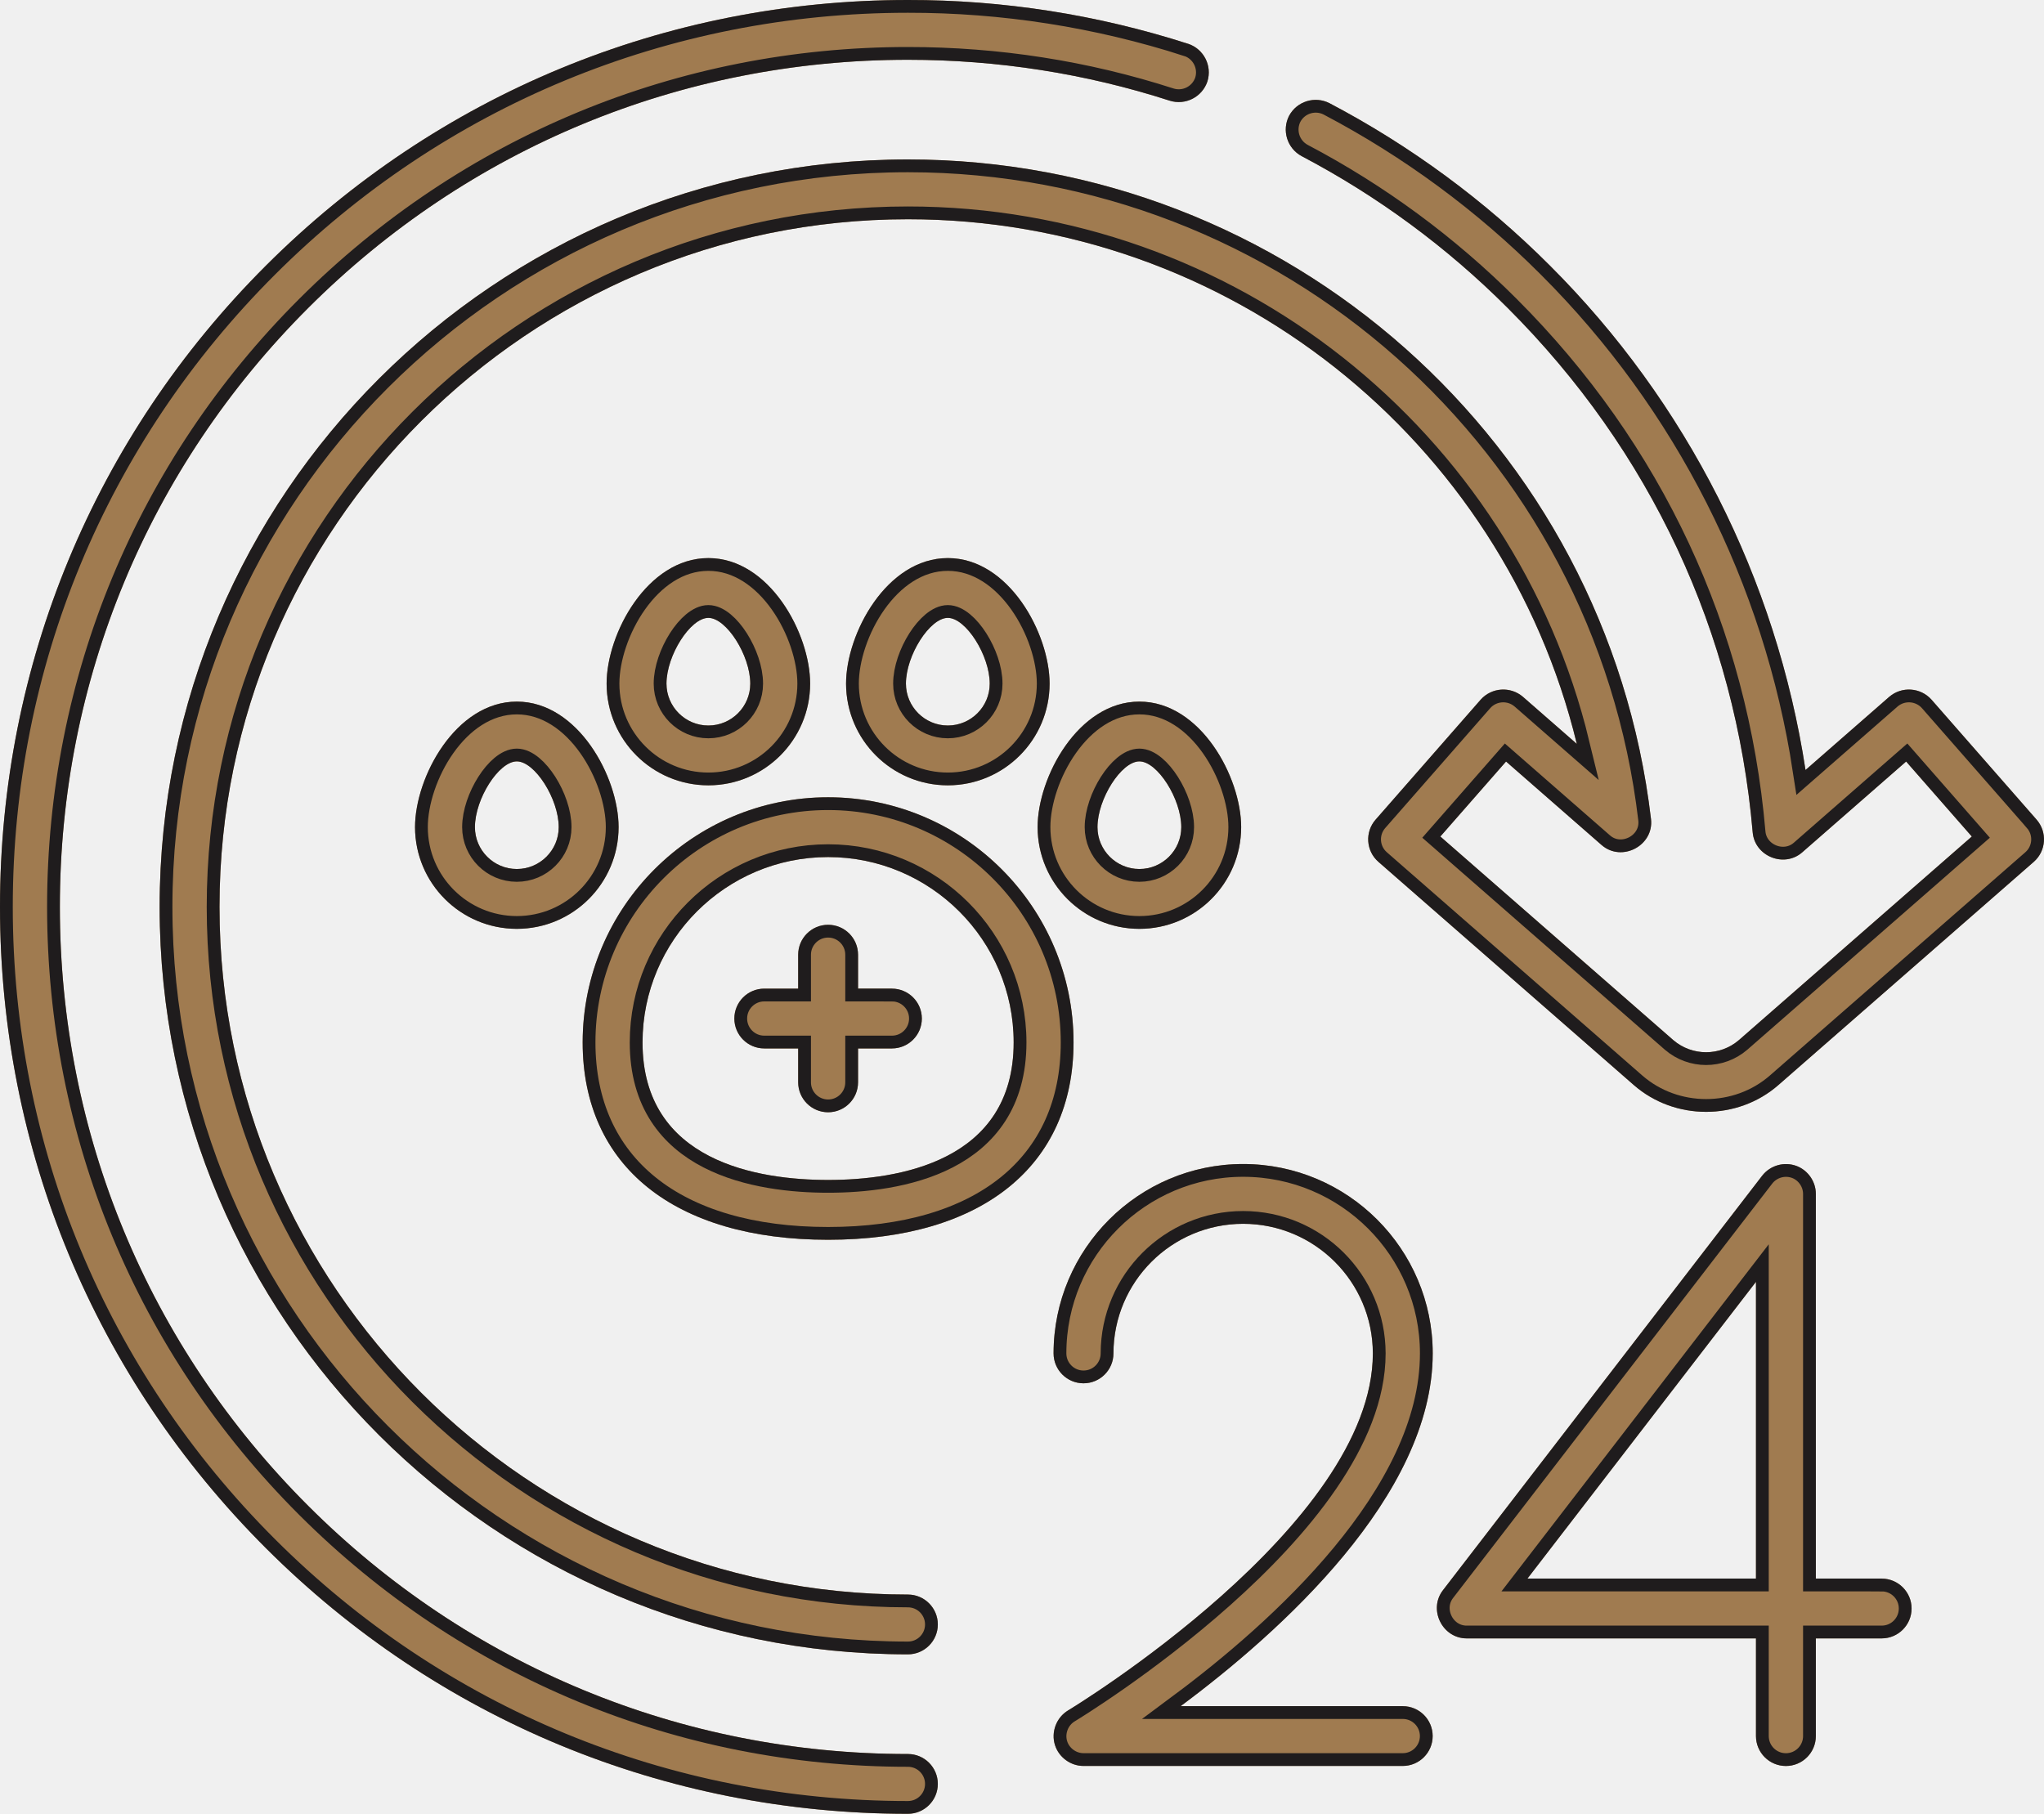
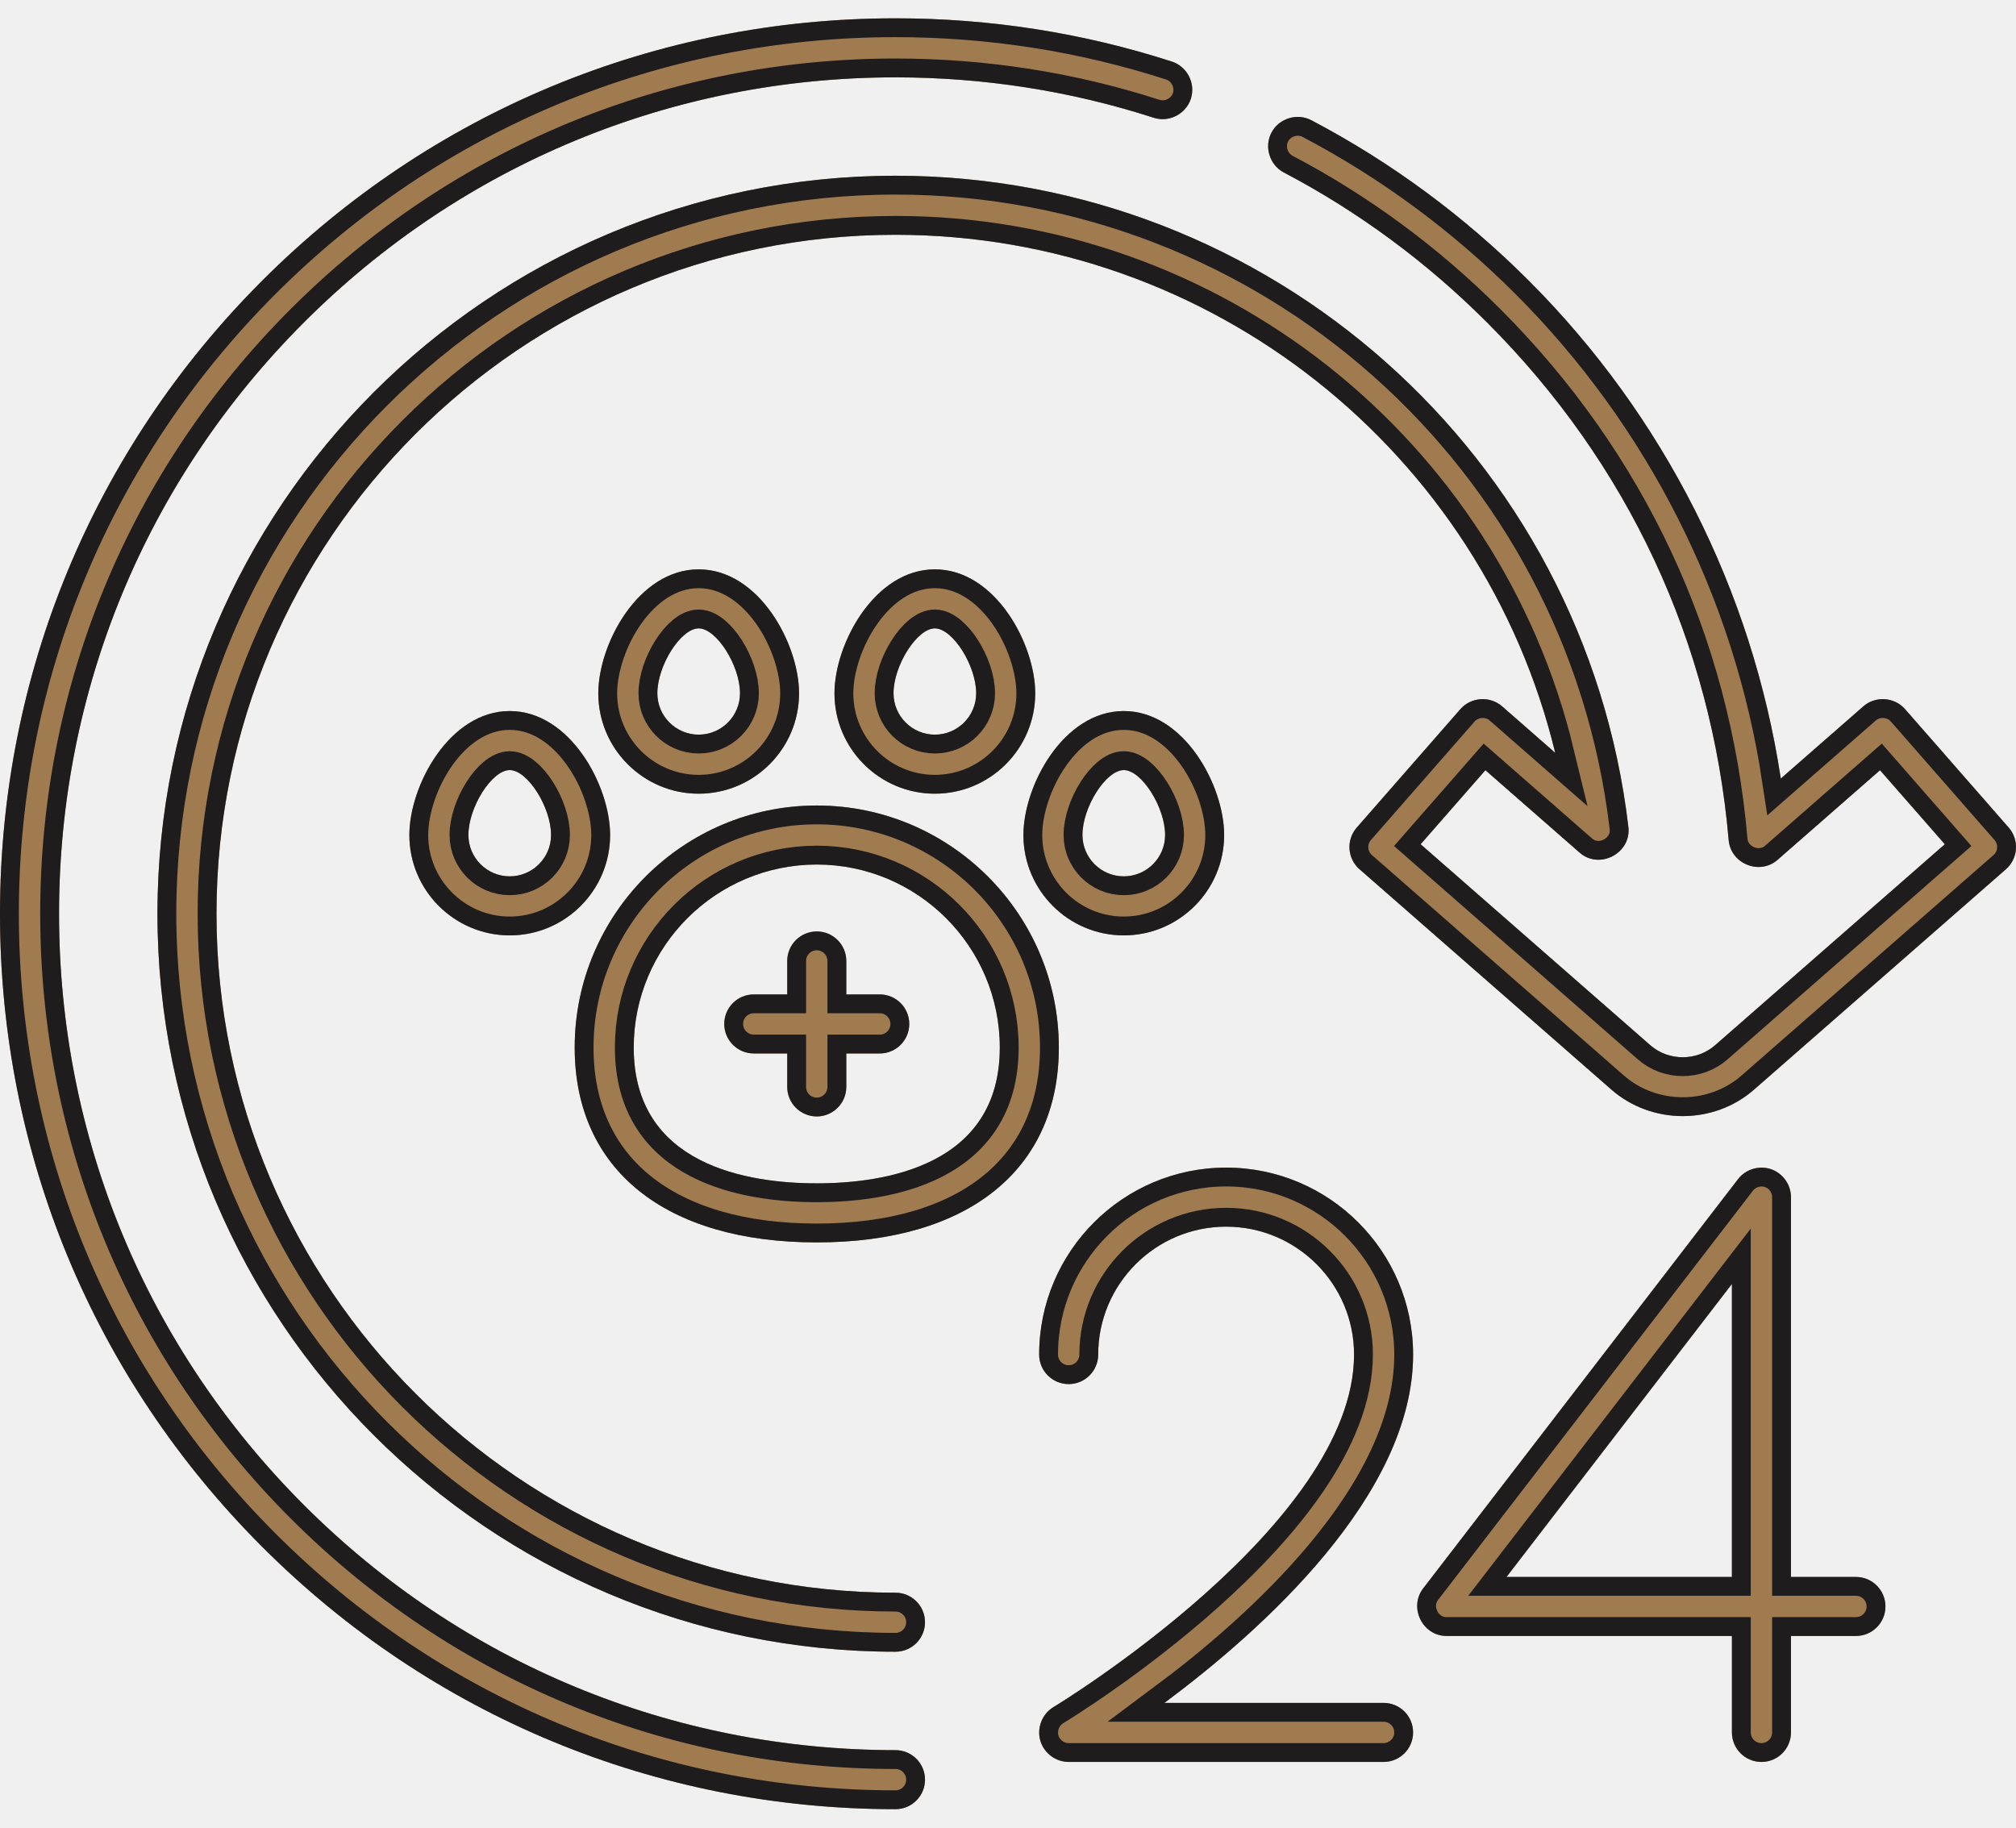
- <svg xmlns="http://www.w3.org/2000/svg" width="80" height="71" fill="none">
-   <mask id="a" fill="#fff">
-     <path d="M32.411 31.209c-5.297 0-9.606 4.305-9.606 9.596 0 4.837 3.591 7.725 9.606 7.725s9.606-2.888 9.606-7.725c0-5.291-4.309-9.596-9.606-9.596Zm0 14.98c-2.712 0-7.263-.7-7.263-5.384 0-4.001 3.258-7.256 7.263-7.256s7.263 3.255 7.263 7.256c0 4.684-4.55 5.384-7.263 5.384ZM27.725 21.846c-2.394 0-3.983 2.959-3.983 4.916a3.986 3.986 0 0 0 3.983 3.979 3.986 3.986 0 0 0 3.983-3.98c0-1.956-1.588-4.915-3.983-4.915Zm0 6.554c-.904 0-1.64-.735-1.64-1.639 0-1.107.935-2.575 1.64-2.575.705 0 1.64 1.468 1.64 2.575 0 .904-.735 1.639-1.64 1.639ZM37.097 21.846c-2.395 0-3.983 2.959-3.983 4.916a3.986 3.986 0 0 0 3.983 3.979 3.986 3.986 0 0 0 3.983-3.98c0-1.956-1.588-4.915-3.983-4.915Zm0 6.554c-.904 0-1.64-.735-1.64-1.639 0-1.107.935-2.575 1.64-2.575.705 0 1.64 1.468 1.64 2.575 0 .904-.736 1.639-1.64 1.639ZM44.594 27.464c-2.394 0-3.983 2.958-3.983 4.915a3.986 3.986 0 0 0 3.983 3.98 3.985 3.985 0 0 0 3.984-3.98c0-1.957-1.589-4.915-3.984-4.915Zm0 6.553c-.904 0-1.64-.735-1.64-1.638 0-1.107.935-2.575 1.64-2.575.706 0 1.64 1.468 1.64 2.575 0 .903-.735 1.638-1.64 1.638ZM20.228 27.464c-2.395 0-3.984 2.958-3.984 4.915a3.986 3.986 0 0 0 3.984 3.98 3.985 3.985 0 0 0 3.983-3.98c0-1.957-1.589-4.915-3.983-4.915Zm0 6.553c-.905 0-1.64-.735-1.64-1.638 0-1.107.934-2.575 1.64-2.575.705 0 1.64 1.468 1.64 2.575 0 .903-.736 1.638-1.64 1.638Z" />
-     <path d="M34.91 38.699h-1.327v-1.327a1.17 1.17 0 0 0-2.343 0V38.7h-1.328a1.17 1.17 0 1 0 0 2.34h1.328v1.327a1.17 1.17 0 0 0 2.343 0v-1.327h1.327a1.17 1.17 0 1 0 0-2.34Z" />
-     <path d="M46.502 1.715A35.638 35.638 0 0 0 35.535 0C26.043 0 17.12 3.693 10.408 10.398S0 26.018 0 35.5c0 9.482 3.696 18.397 10.408 25.102C17.12 67.307 26.043 71 35.535 71a1.17 1.17 0 1 0 0-2.34c-8.866 0-17.201-3.45-23.47-9.713-6.27-6.263-9.722-14.59-9.722-23.447s3.453-17.184 9.722-23.447C18.334 5.79 26.669 2.34 35.535 2.34c3.508 0 6.955.538 10.247 1.601a1.183 1.183 0 0 0 1.475-.753 1.181 1.181 0 0 0-.755-1.474Z" />
-     <path d="m79.71 32.084-4.114-4.697a1.184 1.184 0 0 0-1.653-.11l-3.277 2.864a35.492 35.492 0 0 0-10.004-19.744 35.635 35.635 0 0 0-8.626-6.357 1.183 1.183 0 0 0-1.582.492 1.181 1.181 0 0 0 .492 1.58 33.303 33.303 0 0 1 8.06 5.94c5.596 5.592 8.914 12.692 9.593 20.532.08.935 1.23 1.4 1.938.78l4.067-3.555 2.571 2.936-9.115 7.968a1.973 1.973 0 0 1-2.571 0l-9.116-7.968 2.572-2.936 3.739 3.268c.79.69 2.057.023 1.934-1.018C62.886 17.341 50.381 6.242 35.535 6.242 19.386 6.242 6.248 19.367 6.248 35.5s13.138 29.258 29.287 29.258a1.17 1.17 0 1 0 0-2.34c-14.857 0-26.944-12.076-26.944-26.918 0-14.843 12.087-26.918 26.944-26.918 12.555 0 23.289 8.628 26.18 20.538l-2.109-1.843a1.184 1.184 0 0 0-1.653.11l-4.114 4.698a1.17 1.17 0 0 0 .11 1.651l9.997 8.738c1.6 1.398 4.058 1.398 5.657 0l9.997-8.738a1.17 1.17 0 0 0 .11-1.651Z" />
-     <path d="M54.904 66.787h-8.696c3.873-2.88 9.867-8.236 9.867-13.81 0-4.087-3.328-7.412-7.42-7.412-4.09 0-7.419 3.325-7.419 7.412a1.17 1.17 0 0 0 2.343 0 5.08 5.08 0 0 1 5.077-5.072 5.08 5.08 0 0 1 5.076 5.072c0 6.739-11.808 13.905-11.927 13.976-.46.276-.676.847-.514 1.358.153.48.612.816 1.117.816h12.495a1.17 1.17 0 1 0 0-2.34ZM73.647 61.793H71.07V46.735c0-.48-.304-.922-.753-1.093a1.183 1.183 0 0 0-1.347.38L56.474 62.25c-.581.755-.023 1.884.929 1.884h11.324v3.823a1.17 1.17 0 0 0 2.343 0v-3.823h2.577a1.17 1.17 0 1 0 0-2.34Zm-4.92 0h-8.945l8.945-11.617v11.617Z" />
+ <svg xmlns="http://www.w3.org/2000/svg" width="107" height="97" viewBox="0 0 107 97" fill="none">
+   <mask id="path-1-inside-1_1_300" fill="white">
+     <path d="M43.35 42.755C36.265 42.755 30.502 48.519 30.502 55.603C30.502 62.078 35.305 65.945 43.35 65.945C51.395 65.945 56.198 62.078 56.198 55.603C56.198 48.519 50.434 42.755 43.35 42.755ZM43.35 62.81C39.722 62.81 33.635 61.874 33.635 55.603C33.635 50.246 37.993 45.888 43.35 45.888C48.706 45.888 53.065 50.246 53.065 55.603C53.065 61.874 46.978 62.81 43.35 62.81Z" />
+     <path d="M37.082 30.22C33.88 30.22 31.755 34.181 31.755 36.801C31.755 39.738 34.145 42.128 37.082 42.128C40.02 42.128 42.41 39.738 42.41 36.801C42.41 34.181 40.285 30.22 37.082 30.22ZM37.082 38.994C35.873 38.994 34.889 38.01 34.889 36.8C34.889 35.318 36.139 33.353 37.082 33.353C38.026 33.353 39.276 35.318 39.276 36.8C39.276 38.01 38.292 38.994 37.082 38.994Z" />
+     <path d="M49.617 30.22C46.415 30.22 44.29 34.181 44.29 36.801C44.29 39.738 46.68 42.128 49.617 42.128C52.555 42.128 54.945 39.738 54.945 36.801C54.945 34.181 52.82 30.22 49.617 30.22ZM49.617 38.994C48.408 38.994 47.424 38.01 47.424 36.8C47.424 35.318 48.674 33.353 49.617 33.353C50.56 33.353 51.811 35.318 51.811 36.8C51.811 38.01 50.827 38.994 49.617 38.994Z" />
+     <path d="M59.645 37.741C56.442 37.741 54.318 41.702 54.318 44.322C54.318 47.259 56.707 49.649 59.645 49.649C62.583 49.649 64.972 47.259 64.972 44.322C64.972 41.702 62.848 37.741 59.645 37.741ZM59.645 46.515C58.435 46.515 57.451 45.531 57.451 44.322C57.451 42.839 58.702 40.874 59.645 40.874C60.588 40.874 61.839 42.839 61.839 44.322C61.839 45.531 60.855 46.515 59.645 46.515Z" />
+     <path d="M27.054 37.741C23.852 37.741 21.727 41.702 21.727 44.322C21.727 47.259 24.117 49.649 27.054 49.649C29.992 49.649 32.382 47.259 32.382 44.322C32.382 41.702 30.257 37.741 27.054 37.741ZM27.054 46.515C25.845 46.515 24.861 45.531 24.861 44.322C24.861 42.839 26.111 40.874 27.054 40.874C27.997 40.874 29.248 42.839 29.248 44.322C29.248 45.531 28.264 46.515 27.054 46.515Z" />
+     <path d="M46.693 52.783H44.917V51.007C44.917 50.141 44.215 49.44 43.35 49.44C42.485 49.44 41.783 50.142 41.783 51.007V52.783H40.008C39.142 52.783 38.441 53.484 38.441 54.349C38.441 55.215 39.142 55.916 40.008 55.916H41.783V57.692C41.783 58.557 42.485 59.259 43.35 59.259C44.215 59.259 44.917 58.557 44.917 57.692V55.916H46.693C47.558 55.916 48.259 55.215 48.259 54.349C48.259 53.484 47.558 52.783 46.693 52.783Z" />
+     <path d="M62.197 3.268C57.482 1.744 52.547 0.972 47.528 0.972C34.833 0.972 22.897 5.916 13.92 14.893C4.944 23.869 0 35.805 0 48.5C0 61.195 4.944 73.13 13.921 82.108C22.898 91.085 34.833 96.028 47.528 96.028C48.394 96.028 49.095 95.327 49.095 94.462C49.095 93.596 48.394 92.895 47.528 92.895C35.67 92.895 24.522 88.277 16.137 79.892C7.752 71.507 3.134 60.358 3.134 48.5C3.134 36.642 7.752 25.494 16.137 17.108C24.522 8.723 35.67 4.106 47.528 4.106C52.22 4.106 56.83 4.827 61.233 6.25C62.046 6.514 62.943 6.053 63.206 5.241C63.469 4.428 63.009 3.53 62.197 3.268Z" />
+     <path d="M106.612 43.927L101.11 37.638C100.548 36.996 99.541 36.928 98.899 37.491L94.516 41.325C93.004 31.369 88.319 22.076 81.136 14.892C77.712 11.469 73.831 8.605 69.598 6.381C68.843 5.984 67.88 6.284 67.483 7.039C67.085 7.795 67.385 8.758 68.141 9.155C72.093 11.232 75.719 13.908 78.919 17.108C86.406 24.594 90.843 34.1 91.751 44.596C91.859 45.848 93.396 46.47 94.344 45.64L99.783 40.881L103.222 44.811L91.03 55.479C90.058 56.33 88.563 56.33 87.591 55.479L75.4 44.811L78.839 40.881L83.839 45.256C84.896 46.181 86.591 45.287 86.427 43.894C84.108 24.188 67.385 9.328 47.528 9.328C25.929 9.328 8.357 26.901 8.357 48.5C8.357 70.099 25.929 87.671 47.528 87.671C48.394 87.671 49.095 86.97 49.095 86.105C49.095 85.239 48.393 84.538 47.528 84.538C27.657 84.538 11.49 68.371 11.49 48.5C11.49 28.628 27.657 12.462 47.528 12.462C64.32 12.462 78.677 24.013 82.544 39.959L79.724 37.491C79.081 36.929 78.074 36.997 77.513 37.638L72.01 43.928C71.44 44.579 71.506 45.569 72.157 46.138L85.528 57.837C87.667 59.709 90.956 59.709 93.094 57.837L106.465 46.138C107.116 45.569 107.182 44.579 106.612 43.927Z" />
+     <path d="M73.433 90.387H61.803C66.984 86.532 75.001 79.362 75.001 71.898C75.001 66.427 70.549 61.975 65.077 61.975C59.605 61.975 55.154 66.427 55.154 71.898C55.154 72.764 55.855 73.465 56.72 73.465C57.586 73.465 58.287 72.764 58.287 71.898C58.287 68.154 61.333 65.109 65.077 65.109C68.821 65.109 71.867 68.154 71.867 71.898C71.867 80.921 56.073 90.515 55.914 90.61C55.299 90.979 55.01 91.744 55.227 92.428C55.431 93.072 56.046 93.521 56.72 93.521H73.433C74.299 93.521 75 92.819 75 91.954C75.001 91.089 74.299 90.387 73.433 90.387Z" />
+     <path d="M98.503 83.702H95.056V63.542C95.056 62.9 94.649 62.308 94.05 62.078C93.41 61.834 92.665 62.043 92.248 62.586L75.534 84.313C74.757 85.325 75.503 86.835 76.776 86.835H91.923V91.954C91.923 92.82 92.624 93.521 93.49 93.521C94.355 93.521 95.056 92.819 95.056 91.954V86.835H98.503C99.369 86.835 100.07 86.134 100.07 85.269C100.07 84.403 99.369 83.702 98.503 83.702ZM91.922 83.702H79.958L91.922 68.149V83.702Z" />
  </mask>
-   <path fill="#A07B50" d="M32.411 31.209c-5.297 0-9.606 4.305-9.606 9.596 0 4.837 3.591 7.725 9.606 7.725s9.606-2.888 9.606-7.725c0-5.291-4.309-9.596-9.606-9.596Zm0 14.98c-2.712 0-7.263-.7-7.263-5.384 0-4.001 3.258-7.256 7.263-7.256s7.263 3.255 7.263 7.256c0 4.684-4.55 5.384-7.263 5.384ZM27.725 21.846c-2.394 0-3.983 2.959-3.983 4.916a3.986 3.986 0 0 0 3.983 3.979 3.986 3.986 0 0 0 3.983-3.98c0-1.956-1.588-4.915-3.983-4.915Zm0 6.554c-.904 0-1.64-.735-1.64-1.639 0-1.107.935-2.575 1.64-2.575.705 0 1.64 1.468 1.64 2.575 0 .904-.735 1.639-1.64 1.639ZM37.097 21.846c-2.395 0-3.983 2.959-3.983 4.916a3.986 3.986 0 0 0 3.983 3.979 3.986 3.986 0 0 0 3.983-3.98c0-1.956-1.588-4.915-3.983-4.915Zm0 6.554c-.904 0-1.64-.735-1.64-1.639 0-1.107.935-2.575 1.64-2.575.705 0 1.64 1.468 1.64 2.575 0 .904-.736 1.639-1.64 1.639ZM44.594 27.464c-2.394 0-3.983 2.958-3.983 4.915a3.986 3.986 0 0 0 3.983 3.98 3.985 3.985 0 0 0 3.984-3.98c0-1.957-1.589-4.915-3.984-4.915Zm0 6.553c-.904 0-1.64-.735-1.64-1.638 0-1.107.935-2.575 1.64-2.575.706 0 1.64 1.468 1.64 2.575 0 .903-.735 1.638-1.64 1.638ZM20.228 27.464c-2.395 0-3.984 2.958-3.984 4.915a3.986 3.986 0 0 0 3.984 3.98 3.985 3.985 0 0 0 3.983-3.98c0-1.957-1.589-4.915-3.983-4.915Zm0 6.553c-.905 0-1.64-.735-1.64-1.638 0-1.107.934-2.575 1.64-2.575.705 0 1.64 1.468 1.64 2.575 0 .903-.736 1.638-1.64 1.638Z" />
-   <path fill="#A07B50" d="M34.91 38.699h-1.327v-1.327a1.17 1.17 0 0 0-2.343 0V38.7h-1.328a1.17 1.17 0 1 0 0 2.34h1.328v1.327a1.17 1.17 0 0 0 2.343 0v-1.327h1.327a1.17 1.17 0 1 0 0-2.34Z" />
-   <path fill="#A07B50" d="M46.502 1.715A35.638 35.638 0 0 0 35.535 0C26.043 0 17.12 3.693 10.408 10.398S0 26.018 0 35.5c0 9.482 3.696 18.397 10.408 25.102C17.12 67.307 26.043 71 35.535 71a1.17 1.17 0 1 0 0-2.34c-8.866 0-17.201-3.45-23.47-9.713-6.27-6.263-9.722-14.59-9.722-23.447s3.453-17.184 9.722-23.447C18.334 5.79 26.669 2.34 35.535 2.34c3.508 0 6.955.538 10.247 1.601a1.183 1.183 0 0 0 1.475-.753 1.181 1.181 0 0 0-.755-1.474Z" />
-   <path fill="#A07B50" d="m79.71 32.084-4.114-4.697a1.184 1.184 0 0 0-1.653-.11l-3.277 2.864a35.492 35.492 0 0 0-10.004-19.744 35.635 35.635 0 0 0-8.626-6.357 1.183 1.183 0 0 0-1.582.492 1.181 1.181 0 0 0 .492 1.58 33.303 33.303 0 0 1 8.06 5.94c5.596 5.592 8.914 12.692 9.593 20.532.08.935 1.23 1.4 1.938.78l4.067-3.555 2.571 2.936-9.115 7.968a1.973 1.973 0 0 1-2.571 0l-9.116-7.968 2.572-2.936 3.739 3.268c.79.69 2.057.023 1.934-1.018C62.886 17.341 50.381 6.242 35.535 6.242 19.386 6.242 6.248 19.367 6.248 35.5s13.138 29.258 29.287 29.258a1.17 1.17 0 1 0 0-2.34c-14.857 0-26.944-12.076-26.944-26.918 0-14.843 12.087-26.918 26.944-26.918 12.555 0 23.289 8.628 26.18 20.538l-2.109-1.843a1.184 1.184 0 0 0-1.653.11l-4.114 4.698a1.17 1.17 0 0 0 .11 1.651l9.997 8.738c1.6 1.398 4.058 1.398 5.657 0l9.997-8.738a1.17 1.17 0 0 0 .11-1.651Z" />
-   <path fill="#A07B50" d="M54.904 66.787h-8.696c3.873-2.88 9.867-8.236 9.867-13.81 0-4.087-3.328-7.412-7.42-7.412-4.09 0-7.419 3.325-7.419 7.412a1.17 1.17 0 0 0 2.343 0 5.08 5.08 0 0 1 5.077-5.072 5.08 5.08 0 0 1 5.076 5.072c0 6.739-11.808 13.905-11.927 13.976-.46.276-.676.847-.514 1.358.153.48.612.816 1.117.816h12.495a1.17 1.17 0 1 0 0-2.34ZM73.647 61.793H71.07V46.735c0-.48-.304-.922-.753-1.093a1.183 1.183 0 0 0-1.347.38L56.474 62.25c-.581.755-.023 1.884.929 1.884h11.324v3.823a1.17 1.17 0 0 0 2.343 0v-3.823h2.577a1.17 1.17 0 1 0 0-2.34Zm-4.92 0h-8.945l8.945-11.617v11.617Z" />
-   <path stroke="#1F1C1D" d="M32.411 31.209c-5.297 0-9.606 4.305-9.606 9.596 0 4.837 3.591 7.725 9.606 7.725s9.606-2.888 9.606-7.725c0-5.291-4.309-9.596-9.606-9.596Zm0 14.98c-2.712 0-7.263-.7-7.263-5.384 0-4.001 3.258-7.256 7.263-7.256s7.263 3.255 7.263 7.256c0 4.684-4.55 5.384-7.263 5.384ZM27.725 21.846c-2.394 0-3.983 2.959-3.983 4.916a3.986 3.986 0 0 0 3.983 3.979 3.986 3.986 0 0 0 3.983-3.98c0-1.956-1.588-4.915-3.983-4.915Zm0 6.554c-.904 0-1.64-.735-1.64-1.639 0-1.107.935-2.575 1.64-2.575.705 0 1.64 1.468 1.64 2.575 0 .904-.735 1.639-1.64 1.639ZM37.097 21.846c-2.395 0-3.983 2.959-3.983 4.916a3.986 3.986 0 0 0 3.983 3.979 3.986 3.986 0 0 0 3.983-3.98c0-1.956-1.588-4.915-3.983-4.915Zm0 6.554c-.904 0-1.64-.735-1.64-1.639 0-1.107.935-2.575 1.64-2.575.705 0 1.64 1.468 1.64 2.575 0 .904-.736 1.639-1.64 1.639ZM44.594 27.464c-2.394 0-3.983 2.958-3.983 4.915a3.986 3.986 0 0 0 3.983 3.98 3.985 3.985 0 0 0 3.984-3.98c0-1.957-1.589-4.915-3.984-4.915Zm0 6.553c-.904 0-1.64-.735-1.64-1.638 0-1.107.935-2.575 1.64-2.575.706 0 1.64 1.468 1.64 2.575 0 .903-.735 1.638-1.64 1.638ZM20.228 27.464c-2.395 0-3.984 2.958-3.984 4.915a3.986 3.986 0 0 0 3.984 3.98 3.985 3.985 0 0 0 3.983-3.98c0-1.957-1.589-4.915-3.983-4.915Zm0 6.553c-.905 0-1.64-.735-1.64-1.638 0-1.107.934-2.575 1.64-2.575.705 0 1.64 1.468 1.64 2.575 0 .903-.736 1.638-1.64 1.638Z" mask="url(#a)" />
-   <path stroke="#1F1C1D" d="M34.91 38.699h-1.327v-1.327a1.17 1.17 0 0 0-2.343 0V38.7h-1.328a1.17 1.17 0 1 0 0 2.34h1.328v1.327a1.17 1.17 0 0 0 2.343 0v-1.327h1.327a1.17 1.17 0 1 0 0-2.34Z" mask="url(#a)" />
-   <path stroke="#1F1C1D" d="M46.502 1.715A35.638 35.638 0 0 0 35.535 0C26.043 0 17.12 3.693 10.408 10.398S0 26.018 0 35.5c0 9.482 3.696 18.397 10.408 25.102C17.12 67.307 26.043 71 35.535 71a1.17 1.17 0 1 0 0-2.34c-8.866 0-17.201-3.45-23.47-9.713-6.27-6.263-9.722-14.59-9.722-23.447s3.453-17.184 9.722-23.447C18.334 5.79 26.669 2.34 35.535 2.34c3.508 0 6.955.538 10.247 1.601a1.183 1.183 0 0 0 1.475-.753 1.181 1.181 0 0 0-.755-1.474Z" mask="url(#a)" />
-   <path stroke="#1F1C1D" d="m79.71 32.084-4.114-4.697a1.184 1.184 0 0 0-1.653-.11l-3.277 2.864a35.492 35.492 0 0 0-10.004-19.744 35.635 35.635 0 0 0-8.626-6.357 1.183 1.183 0 0 0-1.582.492 1.181 1.181 0 0 0 .492 1.58 33.303 33.303 0 0 1 8.06 5.94c5.596 5.592 8.914 12.692 9.593 20.532.08.935 1.23 1.4 1.938.78l4.067-3.555 2.571 2.936-9.115 7.968a1.973 1.973 0 0 1-2.571 0l-9.116-7.968 2.572-2.936 3.739 3.268c.79.69 2.057.023 1.934-1.018C62.886 17.341 50.381 6.242 35.535 6.242 19.386 6.242 6.248 19.367 6.248 35.5s13.138 29.258 29.287 29.258a1.17 1.17 0 1 0 0-2.34c-14.857 0-26.944-12.076-26.944-26.918 0-14.843 12.087-26.918 26.944-26.918 12.555 0 23.289 8.628 26.18 20.538l-2.109-1.843a1.184 1.184 0 0 0-1.653.11l-4.114 4.698a1.17 1.17 0 0 0 .11 1.651l9.997 8.738c1.6 1.398 4.058 1.398 5.657 0l9.997-8.738a1.17 1.17 0 0 0 .11-1.651Z" mask="url(#a)" />
-   <path stroke="#1F1C1D" d="M54.904 66.787h-8.696c3.873-2.88 9.867-8.236 9.867-13.81 0-4.087-3.328-7.412-7.42-7.412-4.09 0-7.419 3.325-7.419 7.412a1.17 1.17 0 0 0 2.343 0 5.08 5.08 0 0 1 5.077-5.072 5.08 5.08 0 0 1 5.076 5.072c0 6.739-11.808 13.905-11.927 13.976-.46.276-.676.847-.514 1.358.153.48.612.816 1.117.816h12.495a1.17 1.17 0 1 0 0-2.34ZM73.647 61.793H71.07V46.735c0-.48-.304-.922-.753-1.093a1.183 1.183 0 0 0-1.347.38L56.474 62.25c-.581.755-.023 1.884.929 1.884h11.324v3.823a1.17 1.17 0 0 0 2.343 0v-3.823h2.577a1.17 1.17 0 1 0 0-2.34Zm-4.92 0h-8.945l8.945-11.617v11.617Z" mask="url(#a)" />
+   <path d="M43.35 42.755C36.265 42.755 30.502 48.519 30.502 55.603C30.502 62.078 35.305 65.945 43.35 65.945C51.395 65.945 56.198 62.078 56.198 55.603C56.198 48.519 50.434 42.755 43.35 42.755ZM43.35 62.81C39.722 62.81 33.635 61.874 33.635 55.603C33.635 50.246 37.993 45.888 43.35 45.888C48.706 45.888 53.065 50.246 53.065 55.603C53.065 61.874 46.978 62.81 43.35 62.81Z" fill="#A07B50" />
+   <path d="M37.082 30.22C33.88 30.22 31.755 34.181 31.755 36.801C31.755 39.738 34.145 42.128 37.082 42.128C40.02 42.128 42.41 39.738 42.41 36.801C42.41 34.181 40.285 30.22 37.082 30.22ZM37.082 38.994C35.873 38.994 34.889 38.01 34.889 36.8C34.889 35.318 36.139 33.353 37.082 33.353C38.026 33.353 39.276 35.318 39.276 36.8C39.276 38.01 38.292 38.994 37.082 38.994Z" fill="#A07B50" />
+   <path d="M49.617 30.22C46.415 30.22 44.29 34.181 44.29 36.801C44.29 39.738 46.68 42.128 49.617 42.128C52.555 42.128 54.945 39.738 54.945 36.801C54.945 34.181 52.82 30.22 49.617 30.22ZM49.617 38.994C48.408 38.994 47.424 38.01 47.424 36.8C47.424 35.318 48.674 33.353 49.617 33.353C50.56 33.353 51.811 35.318 51.811 36.8C51.811 38.01 50.827 38.994 49.617 38.994Z" fill="#A07B50" />
+   <path d="M59.645 37.741C56.442 37.741 54.318 41.702 54.318 44.322C54.318 47.259 56.707 49.649 59.645 49.649C62.583 49.649 64.972 47.259 64.972 44.322C64.972 41.702 62.848 37.741 59.645 37.741ZM59.645 46.515C58.435 46.515 57.451 45.531 57.451 44.322C57.451 42.839 58.702 40.874 59.645 40.874C60.588 40.874 61.839 42.839 61.839 44.322C61.839 45.531 60.855 46.515 59.645 46.515Z" fill="#A07B50" />
+   <path d="M27.054 37.741C23.852 37.741 21.727 41.702 21.727 44.322C21.727 47.259 24.117 49.649 27.054 49.649C29.992 49.649 32.382 47.259 32.382 44.322C32.382 41.702 30.257 37.741 27.054 37.741ZM27.054 46.515C25.845 46.515 24.861 45.531 24.861 44.322C24.861 42.839 26.111 40.874 27.054 40.874C27.997 40.874 29.248 42.839 29.248 44.322C29.248 45.531 28.264 46.515 27.054 46.515Z" fill="#A07B50" />
+   <path d="M46.693 52.783H44.917V51.007C44.917 50.141 44.215 49.44 43.35 49.44C42.485 49.44 41.783 50.142 41.783 51.007V52.783H40.008C39.142 52.783 38.441 53.484 38.441 54.349C38.441 55.215 39.142 55.916 40.008 55.916H41.783V57.692C41.783 58.557 42.485 59.259 43.35 59.259C44.215 59.259 44.917 58.557 44.917 57.692V55.916H46.693C47.558 55.916 48.259 55.215 48.259 54.349C48.259 53.484 47.558 52.783 46.693 52.783Z" fill="#A07B50" />
+   <path d="M62.197 3.268C57.482 1.744 52.547 0.972 47.528 0.972C34.833 0.972 22.897 5.916 13.92 14.893C4.944 23.869 0 35.805 0 48.5C0 61.195 4.944 73.13 13.921 82.108C22.898 91.085 34.833 96.028 47.528 96.028C48.394 96.028 49.095 95.327 49.095 94.462C49.095 93.596 48.394 92.895 47.528 92.895C35.67 92.895 24.522 88.277 16.137 79.892C7.752 71.507 3.134 60.358 3.134 48.5C3.134 36.642 7.752 25.494 16.137 17.108C24.522 8.723 35.67 4.106 47.528 4.106C52.22 4.106 56.83 4.827 61.233 6.25C62.046 6.514 62.943 6.053 63.206 5.241C63.469 4.428 63.009 3.53 62.197 3.268Z" fill="#A07B50" />
+   <path d="M106.612 43.927L101.11 37.638C100.548 36.996 99.541 36.928 98.899 37.491L94.516 41.325C93.004 31.369 88.319 22.076 81.136 14.892C77.712 11.469 73.831 8.605 69.598 6.381C68.843 5.984 67.88 6.284 67.483 7.039C67.085 7.795 67.385 8.758 68.141 9.155C72.093 11.232 75.719 13.908 78.919 17.108C86.406 24.594 90.843 34.1 91.751 44.596C91.859 45.848 93.396 46.47 94.344 45.64L99.783 40.881L103.222 44.811L91.03 55.479C90.058 56.33 88.563 56.33 87.591 55.479L75.4 44.811L78.839 40.881L83.839 45.256C84.896 46.181 86.591 45.287 86.427 43.894C84.108 24.188 67.385 9.328 47.528 9.328C25.929 9.328 8.357 26.901 8.357 48.5C8.357 70.099 25.929 87.671 47.528 87.671C48.394 87.671 49.095 86.97 49.095 86.105C49.095 85.239 48.393 84.538 47.528 84.538C27.657 84.538 11.49 68.371 11.49 48.5C11.49 28.628 27.657 12.462 47.528 12.462C64.32 12.462 78.677 24.013 82.544 39.959L79.724 37.491C79.081 36.929 78.074 36.997 77.513 37.638L72.01 43.928C71.44 44.579 71.506 45.569 72.157 46.138L85.528 57.837C87.667 59.709 90.956 59.709 93.094 57.837L106.465 46.138C107.116 45.569 107.182 44.579 106.612 43.927Z" fill="#A07B50" />
+   <path d="M73.433 90.387H61.803C66.984 86.532 75.001 79.362 75.001 71.898C75.001 66.427 70.549 61.975 65.077 61.975C59.605 61.975 55.154 66.427 55.154 71.898C55.154 72.764 55.855 73.465 56.72 73.465C57.586 73.465 58.287 72.764 58.287 71.898C58.287 68.154 61.333 65.109 65.077 65.109C68.821 65.109 71.867 68.154 71.867 71.898C71.867 80.921 56.073 90.515 55.914 90.61C55.299 90.979 55.01 91.744 55.227 92.428C55.431 93.072 56.046 93.521 56.72 93.521H73.433C74.299 93.521 75 92.819 75 91.954C75.001 91.089 74.299 90.387 73.433 90.387Z" fill="#A07B50" />
+   <path d="M98.503 83.702H95.056V63.542C95.056 62.9 94.649 62.308 94.05 62.078C93.41 61.834 92.665 62.043 92.248 62.586L75.534 84.313C74.757 85.325 75.503 86.835 76.776 86.835H91.923V91.954C91.923 92.82 92.624 93.521 93.49 93.521C94.355 93.521 95.056 92.819 95.056 91.954V86.835H98.503C99.369 86.835 100.07 86.134 100.07 85.269C100.07 84.403 99.369 83.702 98.503 83.702ZM91.922 83.702H79.958L91.922 68.149V83.702Z" fill="#A07B50" />
+   <path d="M43.35 42.755C36.265 42.755 30.502 48.519 30.502 55.603C30.502 62.078 35.305 65.945 43.35 65.945C51.395 65.945 56.198 62.078 56.198 55.603C56.198 48.519 50.434 42.755 43.35 42.755ZM43.35 62.81C39.722 62.81 33.635 61.874 33.635 55.603C33.635 50.246 37.993 45.888 43.35 45.888C48.706 45.888 53.065 50.246 53.065 55.603C53.065 61.874 46.978 62.81 43.35 62.81Z" stroke="#1F1C1D" stroke-width="2" mask="url(#path-1-inside-1_1_300)" />
+   <path d="M37.082 30.22C33.88 30.22 31.755 34.181 31.755 36.801C31.755 39.738 34.145 42.128 37.082 42.128C40.02 42.128 42.41 39.738 42.41 36.801C42.41 34.181 40.285 30.22 37.082 30.22ZM37.082 38.994C35.873 38.994 34.889 38.01 34.889 36.8C34.889 35.318 36.139 33.353 37.082 33.353C38.026 33.353 39.276 35.318 39.276 36.8C39.276 38.01 38.292 38.994 37.082 38.994Z" stroke="#1F1C1D" stroke-width="2" mask="url(#path-1-inside-1_1_300)" />
+   <path d="M49.617 30.22C46.415 30.22 44.29 34.181 44.29 36.801C44.29 39.738 46.68 42.128 49.617 42.128C52.555 42.128 54.945 39.738 54.945 36.801C54.945 34.181 52.82 30.22 49.617 30.22ZM49.617 38.994C48.408 38.994 47.424 38.01 47.424 36.8C47.424 35.318 48.674 33.353 49.617 33.353C50.56 33.353 51.811 35.318 51.811 36.8C51.811 38.01 50.827 38.994 49.617 38.994Z" stroke="#1F1C1D" stroke-width="2" mask="url(#path-1-inside-1_1_300)" />
+   <path d="M59.645 37.741C56.442 37.741 54.318 41.702 54.318 44.322C54.318 47.259 56.707 49.649 59.645 49.649C62.583 49.649 64.972 47.259 64.972 44.322C64.972 41.702 62.848 37.741 59.645 37.741ZM59.645 46.515C58.435 46.515 57.451 45.531 57.451 44.322C57.451 42.839 58.702 40.874 59.645 40.874C60.588 40.874 61.839 42.839 61.839 44.322C61.839 45.531 60.855 46.515 59.645 46.515Z" stroke="#1F1C1D" stroke-width="2" mask="url(#path-1-inside-1_1_300)" />
+   <path d="M27.054 37.741C23.852 37.741 21.727 41.702 21.727 44.322C21.727 47.259 24.117 49.649 27.054 49.649C29.992 49.649 32.382 47.259 32.382 44.322C32.382 41.702 30.257 37.741 27.054 37.741ZM27.054 46.515C25.845 46.515 24.861 45.531 24.861 44.322C24.861 42.839 26.111 40.874 27.054 40.874C27.997 40.874 29.248 42.839 29.248 44.322C29.248 45.531 28.264 46.515 27.054 46.515Z" stroke="#1F1C1D" stroke-width="2" mask="url(#path-1-inside-1_1_300)" />
+   <path d="M46.693 52.783H44.917V51.007C44.917 50.141 44.215 49.44 43.35 49.44C42.485 49.44 41.783 50.142 41.783 51.007V52.783H40.008C39.142 52.783 38.441 53.484 38.441 54.349C38.441 55.215 39.142 55.916 40.008 55.916H41.783V57.692C41.783 58.557 42.485 59.259 43.35 59.259C44.215 59.259 44.917 58.557 44.917 57.692V55.916H46.693C47.558 55.916 48.259 55.215 48.259 54.349C48.259 53.484 47.558 52.783 46.693 52.783Z" stroke="#1F1C1D" stroke-width="2" mask="url(#path-1-inside-1_1_300)" />
+   <path d="M62.197 3.268C57.482 1.744 52.547 0.972 47.528 0.972C34.833 0.972 22.897 5.916 13.92 14.893C4.944 23.869 0 35.805 0 48.5C0 61.195 4.944 73.13 13.921 82.108C22.898 91.085 34.833 96.028 47.528 96.028C48.394 96.028 49.095 95.327 49.095 94.462C49.095 93.596 48.394 92.895 47.528 92.895C35.67 92.895 24.522 88.277 16.137 79.892C7.752 71.507 3.134 60.358 3.134 48.5C3.134 36.642 7.752 25.494 16.137 17.108C24.522 8.723 35.67 4.106 47.528 4.106C52.22 4.106 56.83 4.827 61.233 6.25C62.046 6.514 62.943 6.053 63.206 5.241C63.469 4.428 63.009 3.53 62.197 3.268Z" stroke="#1F1C1D" stroke-width="2" mask="url(#path-1-inside-1_1_300)" />
+   <path d="M106.612 43.927L101.11 37.638C100.548 36.996 99.541 36.928 98.899 37.491L94.516 41.325C93.004 31.369 88.319 22.076 81.136 14.892C77.712 11.469 73.831 8.605 69.598 6.381C68.843 5.984 67.88 6.284 67.483 7.039C67.085 7.795 67.385 8.758 68.141 9.155C72.093 11.232 75.719 13.908 78.919 17.108C86.406 24.594 90.843 34.1 91.751 44.596C91.859 45.848 93.396 46.47 94.344 45.64L99.783 40.881L103.222 44.811L91.03 55.479C90.058 56.33 88.563 56.33 87.591 55.479L75.4 44.811L78.839 40.881L83.839 45.256C84.896 46.181 86.591 45.287 86.427 43.894C84.108 24.188 67.385 9.328 47.528 9.328C25.929 9.328 8.357 26.901 8.357 48.5C8.357 70.099 25.929 87.671 47.528 87.671C48.394 87.671 49.095 86.97 49.095 86.105C49.095 85.239 48.393 84.538 47.528 84.538C27.657 84.538 11.49 68.371 11.49 48.5C11.49 28.628 27.657 12.462 47.528 12.462C64.32 12.462 78.677 24.013 82.544 39.959L79.724 37.491C79.081 36.929 78.074 36.997 77.513 37.638L72.01 43.928C71.44 44.579 71.506 45.569 72.157 46.138L85.528 57.837C87.667 59.709 90.956 59.709 93.094 57.837L106.465 46.138C107.116 45.569 107.182 44.579 106.612 43.927Z" stroke="#1F1C1D" stroke-width="2" mask="url(#path-1-inside-1_1_300)" />
+   <path d="M73.433 90.387H61.803C66.984 86.532 75.001 79.362 75.001 71.898C75.001 66.427 70.549 61.975 65.077 61.975C59.605 61.975 55.154 66.427 55.154 71.898C55.154 72.764 55.855 73.465 56.72 73.465C57.586 73.465 58.287 72.764 58.287 71.898C58.287 68.154 61.333 65.109 65.077 65.109C68.821 65.109 71.867 68.154 71.867 71.898C71.867 80.921 56.073 90.515 55.914 90.61C55.299 90.979 55.01 91.744 55.227 92.428C55.431 93.072 56.046 93.521 56.72 93.521H73.433C74.299 93.521 75 92.819 75 91.954C75.001 91.089 74.299 90.387 73.433 90.387Z" stroke="#1F1C1D" stroke-width="2" mask="url(#path-1-inside-1_1_300)" />
+   <path d="M98.503 83.702H95.056V63.542C95.056 62.9 94.649 62.308 94.05 62.078C93.41 61.834 92.665 62.043 92.248 62.586L75.534 84.313C74.757 85.325 75.503 86.835 76.776 86.835H91.923V91.954C91.923 92.82 92.624 93.521 93.49 93.521C94.355 93.521 95.056 92.819 95.056 91.954V86.835H98.503C99.369 86.835 100.07 86.134 100.07 85.269C100.07 84.403 99.369 83.702 98.503 83.702ZM91.922 83.702H79.958L91.922 68.149V83.702Z" stroke="#1F1C1D" stroke-width="2" mask="url(#path-1-inside-1_1_300)" />
</svg>
